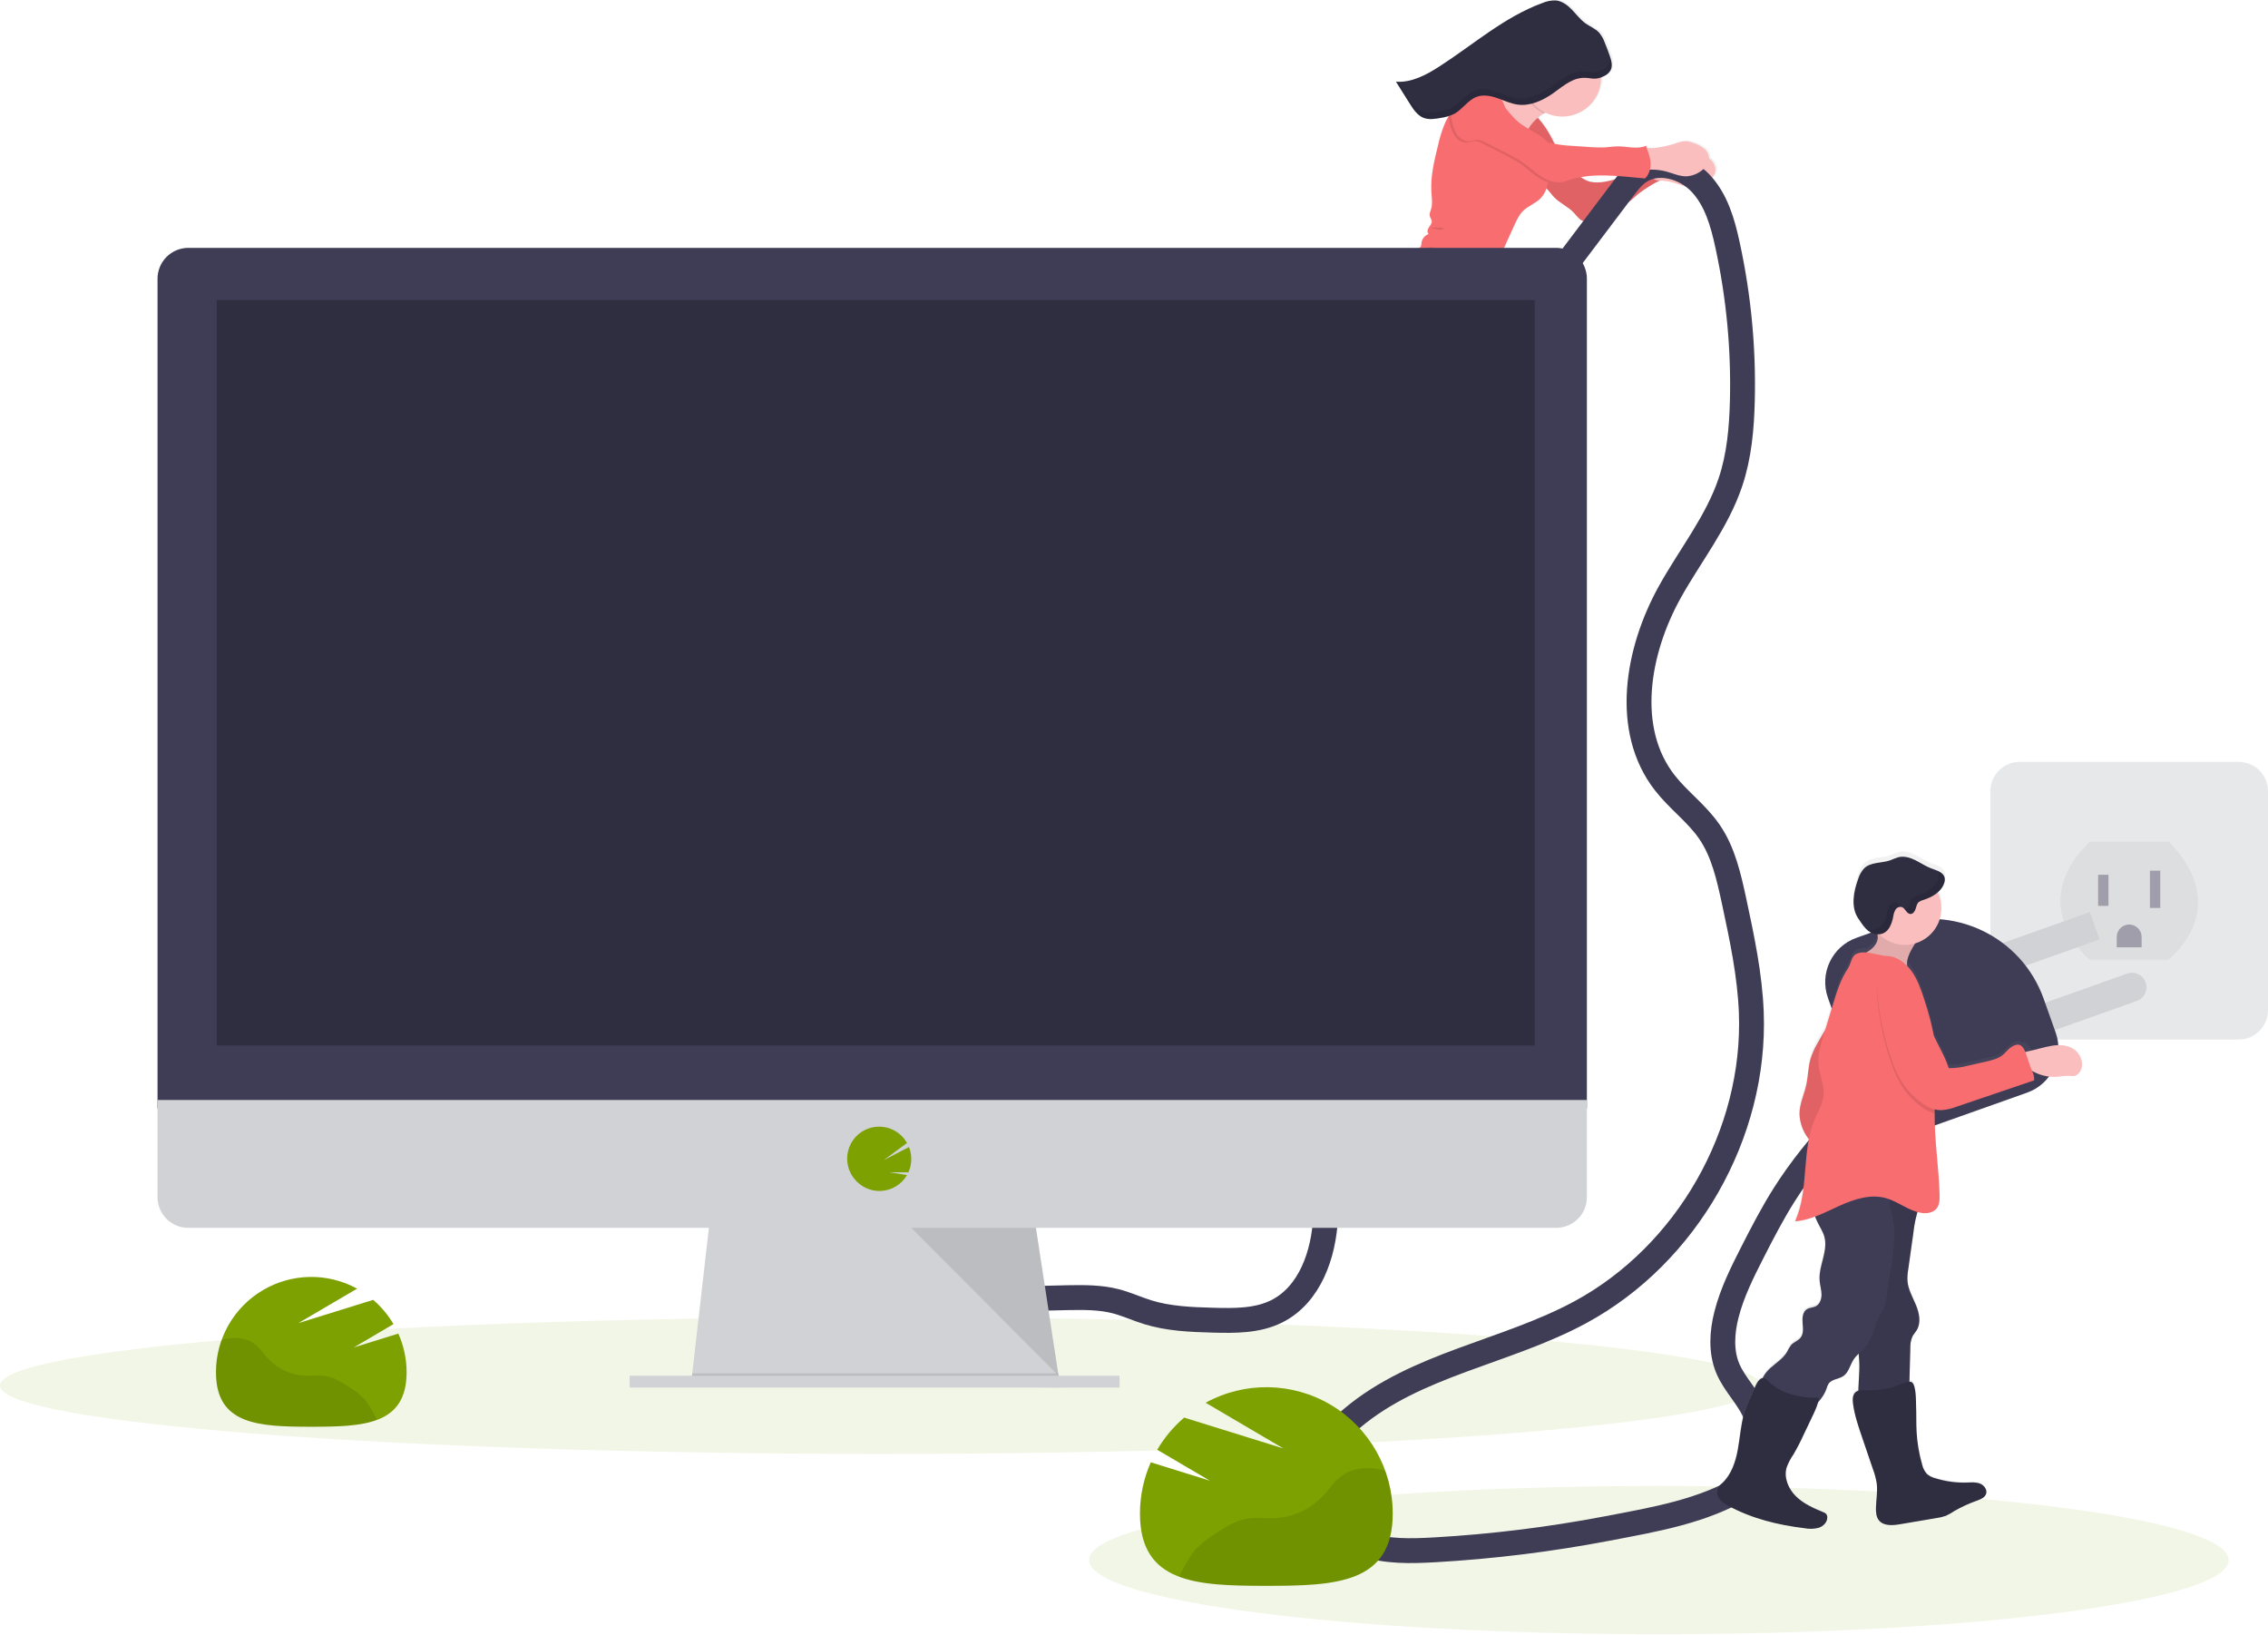
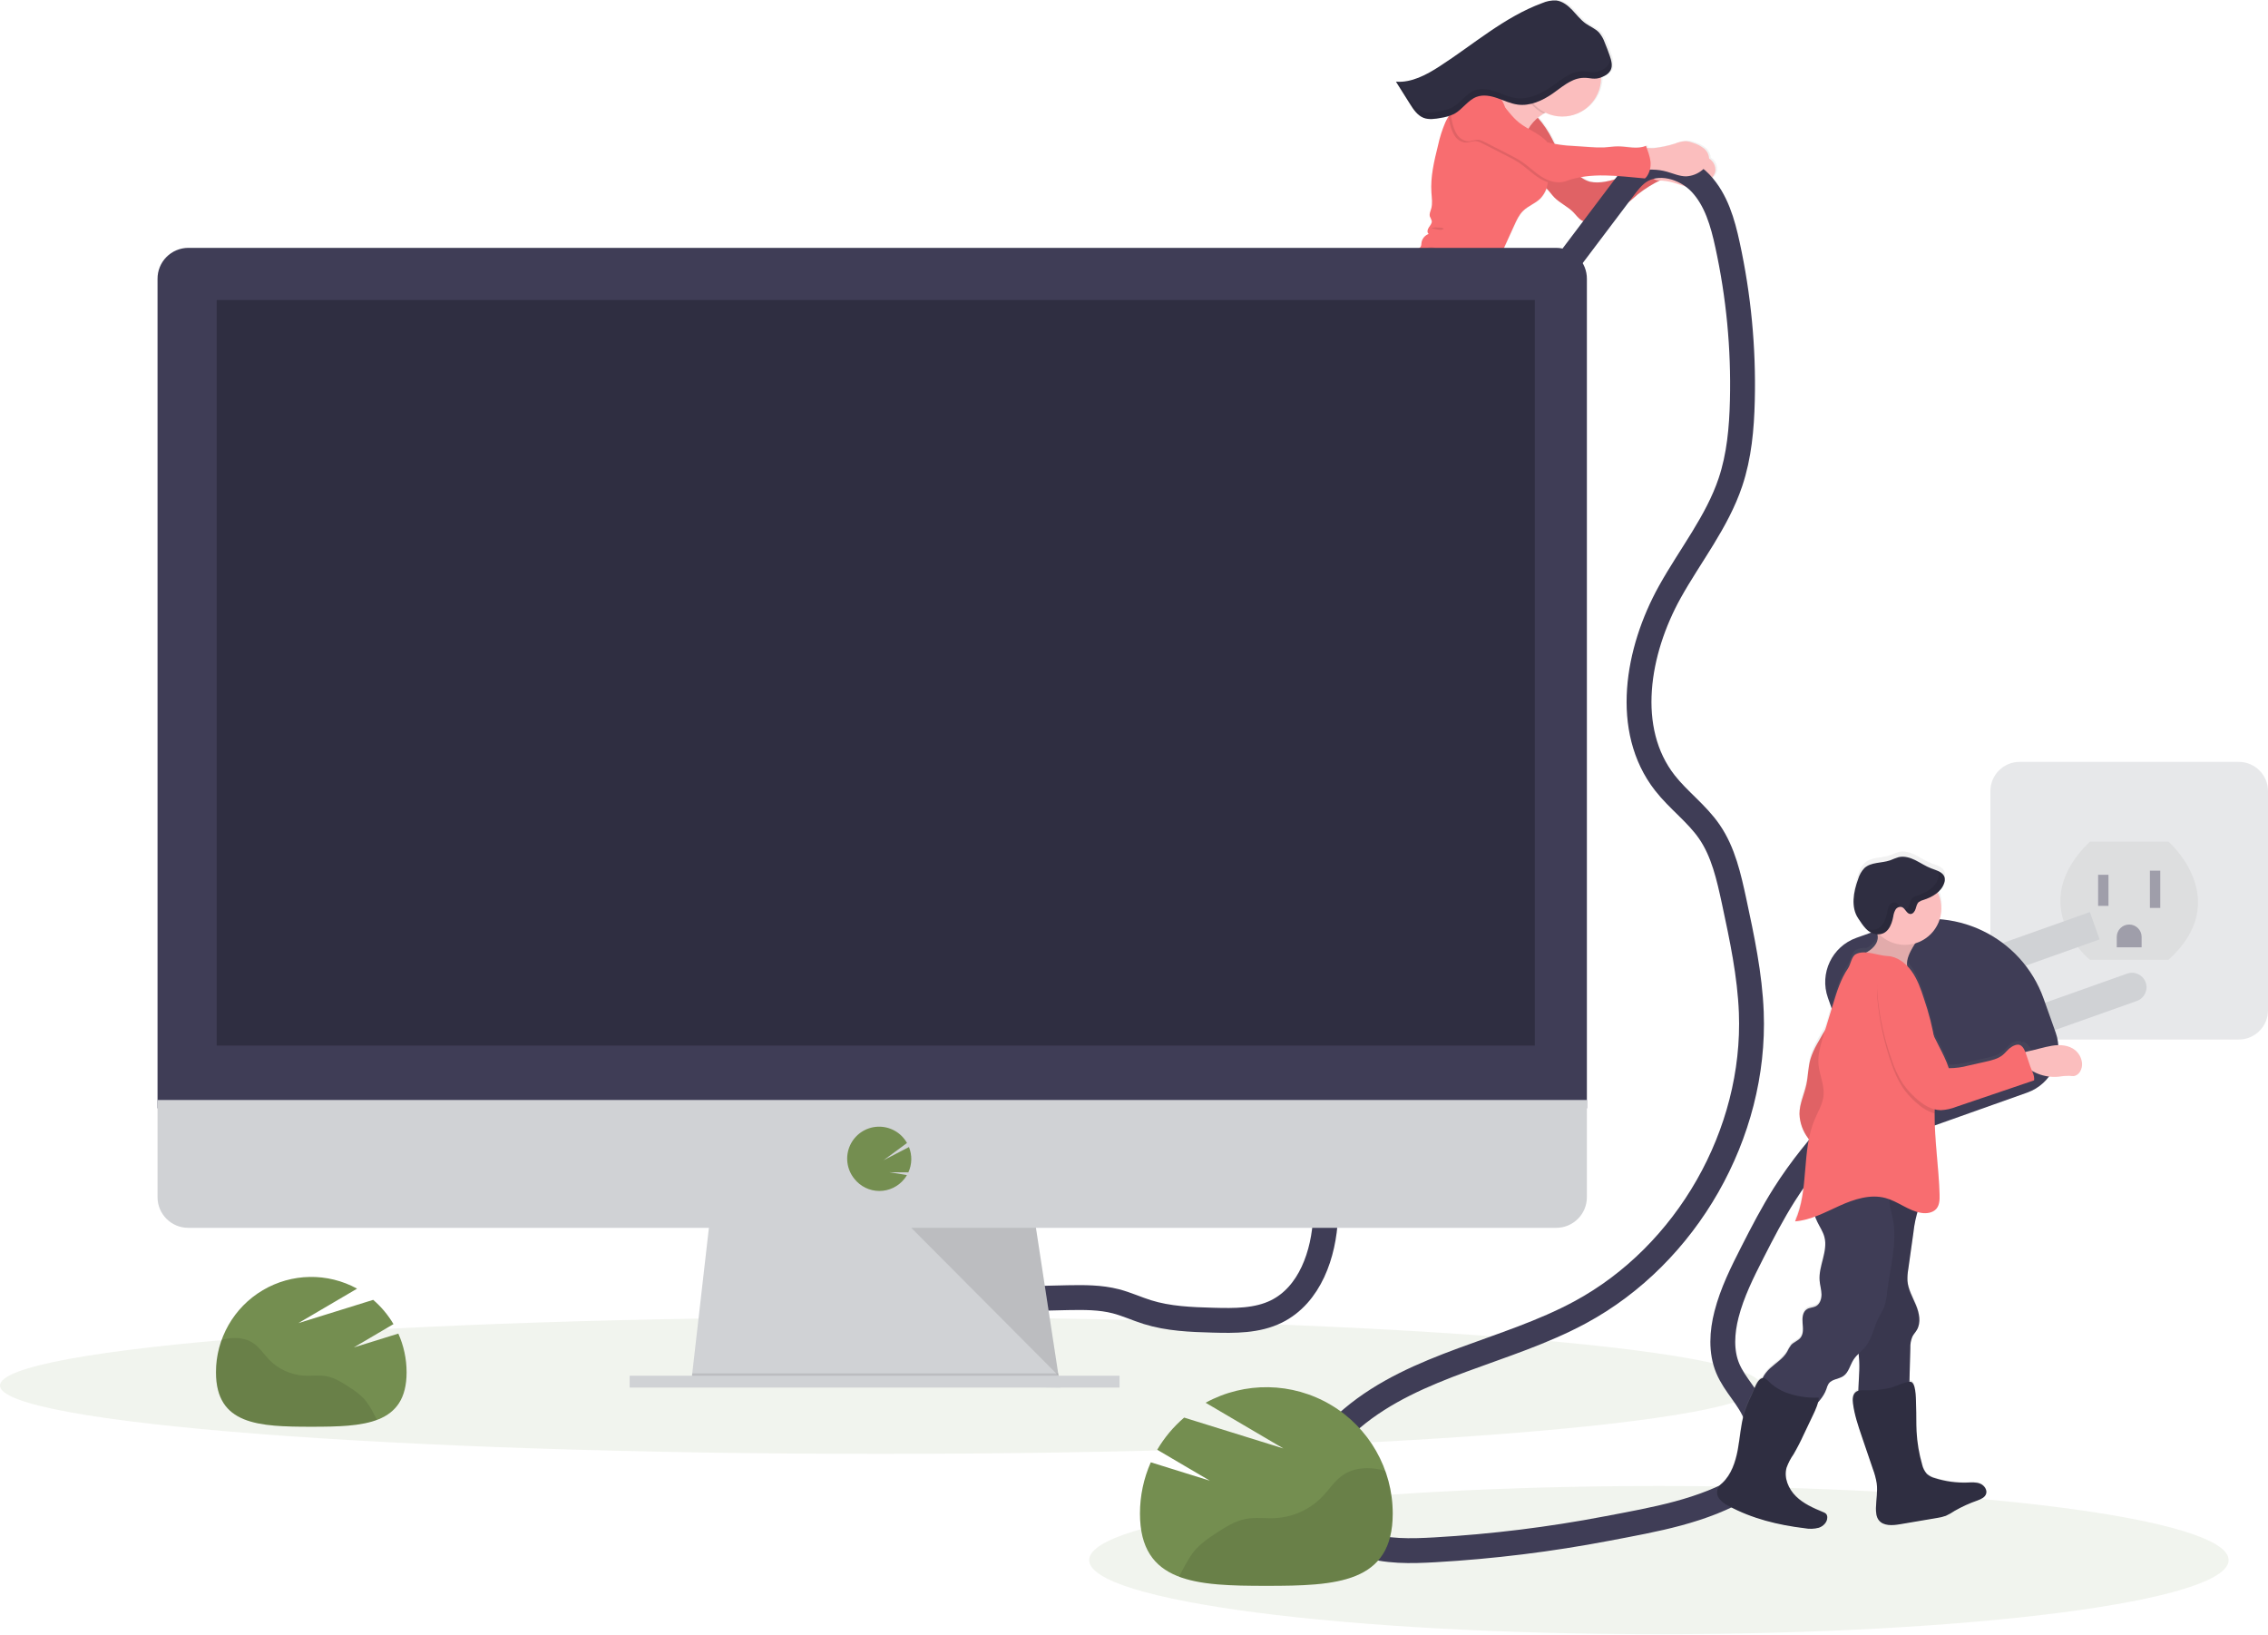
<svg xmlns="http://www.w3.org/2000/svg" xmlns:xlink="http://www.w3.org/1999/xlink" data-name="Layer 1" width="1094.72" height="788.69" viewBox="0 0 1094.72 788.69">
  <defs>
    <linearGradient id="a" x1="2938.83" y1="215.4" x2="2938.83" y2="-91.93" gradientTransform="rotate(59.3 1726.545 -1812.88)" gradientUnits="userSpaceOnUse">
      <stop offset="0" stop-color="gray" stop-opacity=".25" />
      <stop offset=".54" stop-color="gray" stop-opacity=".12" />
      <stop offset="1" stop-color="gray" stop-opacity=".1" />
    </linearGradient>
    <linearGradient id="b" x1="1364.21" y1="820.42" x2="1364.21" y2="492.03" gradientTransform="matrix(-1 -.04 -.04 1 2349.24 29.65)" xlink:href="#a" />
  </defs>
  <g opacity=".5">
    <rect x="960.72" y="367.69" width="134" height="134" rx="14.12" fill="#d0d2d5" />
    <path d="M1008.72 406.2h38s32 28 0 57h-38s-32-26 0-57z" opacity=".1" />
    <path fill="#3f3d56" d="M1012.72 422.19h5v15h-5zm25-2h5v18h-5zm-10 26a6 6 0 016 6v5h-12v-5a6 6 0 016-6z" />
  </g>
  <path d="M674.41 294.11c3.17-.07 6.33.17 9.49 0 2.89-.14 5.76-.61 8.65-.9 4.94-.49 9.92-.45 14.88-.66 3.26-.14 6.7-.46 9.34-2.38 2.48-1.79 3.86-4.71 6.07-6.83 9-8.65 15.17-20.22 23.17-29.82 2-2.44 4.09-4.87 5.9-7.48 3.47-5 5.92-10.67 8.36-16.27a45.11 45.11 0 002.4-6.42c.45-1.76.68-3.58 1.28-5.3 1.24-3.52 4.22-6.6 4.58-10.31l-.42.06c3.64-4.63 3.08-12.7 4.88-18.63a80.28 80.28 0 014.17-10.29l6.69-14.57c1.15-2.5 2.35-5.08 4.34-7 2.41-2.33 5.77-3.49 8.19-5.81a12.71 12.71 0 003.14-5.11l.21.2c1.28 1.25 2.28 2.78 3.53 4.07 2.69 2.78 6.42 4.37 9.16 7.1 1.4 1.39 2.55 3.08 4.24 4.09a4.7 4.7 0 005.44-.67c4.91-4.32 12.23-4.72 17.54-8.53 1.47-1.06 2.75-2.35 4.13-3.51a56.32 56.32 0 0110.67-6.7 26.61 26.61 0 016.59.94c3.08.85 6.09 2.26 9.29 2.2a13.4 13.4 0 007.81-3c1.63-1.26 3.12-3 3.36-5a6.42 6.42 0 00-2.4-5.4c-.22-.19-.45-.36-.68-.53A6.68 6.68 0 00876 127a16 16 0 00-5.45-2.78 11.69 11.69 0 00-3.44-.78 15.7 15.7 0 00-5.34 1.25 51.34 51.34 0 01-10.47 2.2c-.63.06-1.91-.07-3-.08l-.37-1.06c-4.16 1.92-9 .34-13.56.35-2.22 0-4.43.39-6.64.53a59.92 59.92 0 01-7.34-.16L813 126a87.11 87.11 0 01-9.42-1c-.83-1.69-1.66-3.38-2.59-5a46.27 46.27 0 00-5.49-7.63 26.52 26.52 0 012.64-2l.18-.11c.23-.13.51-.27.82-.41a18.93 18.93 0 0027.06-17.08 14.5 14.5 0 001.6-.73c.3-.16.6-.33.89-.52l.43-.29a8.34 8.34 0 00.78-.67c.12-.12.24-.24.35-.37a4.78 4.78 0 00.57-.84c.06-.12.12-.23.17-.35s0-.09.05-.14.07-.18.1-.26 0-.12.05-.18l.06-.24a1.29 1.29 0 000-.19v-.44a1.64 1.64 0 010-.22 1.7 1.7 0 000-.22v-.22a1.62 1.62 0 000-.22v-.27a1.79 1.79 0 000-.23v-.91a1.16 1.16 0 000-.18 2.33 2.33 0 000-.28v-.16c0-.05 0-.2-.07-.3v-.14l-.09-.32v-.12c0-.11-.07-.22-.1-.33v-.1l-.12-.36v-.06c0-.17-.11-.35-.17-.52-.75-2.16-1.56-4.31-2.42-6.43a15.64 15.64 0 00-2.78-4.86c-1.77-1.88-4.31-2.82-6.43-4.32-2.5-1.76-4.37-4.25-6.49-6.47s-4.69-4.23-7.74-4.6a15.16 15.16 0 00-7.06 1.29c-18.37 6.78-33.41 20.14-49.88 30.74-6.41 4.13-13.59 8-21.18 7.47l6.7 10.64c.32.52.65 1 1 1.54s.7 1 1.07 1.5a12.07 12.07 0 003.51 3.22 7.69 7.69 0 001.08.52 8.88 8.88 0 001 .31c2.39.57 5 .09 7.42-.39.83-.16 1.66-.33 2.48-.52l1-.28h.16v.16c-.56 1-1.09 1.91-1.56 2.9a60.81 60.81 0 00-3.57 11.12c-1.89 7.5-3.79 15.16-3.29 22.86.17 2.6.61 5.26-.14 7.76-.36 1.23-1 2.49-.66 3.71a17.12 17.12 0 01.92 2.18c.16 1.16-.76 2.16-1.42 3.12s-1 2.49-.06 3.16a5.39 5.39 0 00-3.57 4.45 3.79 3.79 0 01-.34 1.71 4.23 4.23 0 01-1 .93 5.39 5.39 0 00-1.87 3.36c-1.93 0-3.56 1.88-5.32 3a21.45 21.45 0 01-4.85 1.76c-4.83 1.54-9 4.71-12.77 8.05-2.1 1.83-4.22 3.85-5.14 6.47-.3.86-.46 1.76-.72 2.63a18.14 18.14 0 01-2.32 4.74 34.23 34.23 0 01-7 7.82 18.59 18.59 0 00-3.6 3.86c-1.53 2.21-4.64 2.87-6.28 5a23.75 23.75 0 01-2 3c-1.27 1.2-3.19 1.3-4.81 2-3.79 1.57-5.54 6-8.92 8.34a.94.94 0 01-.67.22c-.29 0-.46-.35-.71-.52-.49-.33-1.14-.08-1.72.07s-1.36.09-1.51-.49c-8.15-4.94-16.16-10.3-24.32-15.24l-3.72-2.25-19.9-12.06a1.48 1.48 0 00-1.57 0l-.62.43c-1-1.06-2.11-2-2.77-2.78-.27-.31-.54-.62-.82-.92a1.22 1.22 0 00.53-.1 1 1 0 00.43-1.3 3.26 3.26 0 00-.92-1.17 22.15 22.15 0 01-2.39-2.73 25.24 25.24 0 00-2.63-3.44 4.83 4.83 0 00-3.9-1.55 6.33 6.33 0 00-2.26.91 37.09 37.09 0 00-7.5 5.75.79.79 0 00-.33.62c0 .2.2.35.22.54a.7.7 0 01-.19.5 20.93 20.93 0 01-4.73 4.31q-3.81 2.85-7.45 5.92a10.42 10.42 0 00-3.48 4.25 8.31 8.31 0 00.61 5.9c1.66 3.91 4.57 7.15 7.45 10.28a3.64 3.64 0 001.91 1.34 2.43 2.43 0 001.73-.42c1.77-1.16 2.06-3.56 2.19-5.66.05-1 .11-1.92.17-2.88a1.33 1.33 0 01.11-.56 1.4 1.4 0 01.61-.49l2.75-1.45c-.08-.13-.17-.26-.26-.39a11.21 11.21 0 016.49-.42c1.46.43 2.8 1.3 4.2 1.84a9.29 9.29 0 001 5.42c5.13.53 9.75 2.81 14.34 5.11a114.33 114.33 0 0110.78 6.09q4.24 2.76 8.3 5.77c3.84 2.84 7.55 5.85 11.22 8.89a54.11 54.11 0 007.67 5.65c7.22 4.05 16.9 4.19 23.53-.86 8.36-6.37 19-9.68 28-15.19a31.6 31.6 0 007.25-5.57 4.94 4.94 0 01-.12.77c-.54 2.49-2.69 4.29-3.5 6.81-.63 2-.4 4.31-1.62 6-.93 1.29-2.67 2.21-2.72 3.8 0 .44.13.88.13 1.32a4.13 4.13 0 01-.48 1.59c-1 2.25-2.12 4.61-4.17 6-.8.55-1.82 1.05-2 2a1.89 1.89 0 01-.21.79c-.34.47-1.09.22-1.63.42-.75.28-.87 1.25-1.17 2a3.24 3.24 0 01-3.27 1.92c-6.83-.83-13.54 2.26-20.42 2.08-2.37-.07-4.73-.31-7.11-.33-7.3-.06-14.45 2-21.48 4a11.34 11.34 0 00-1.42 4.5 17.37 17.37 0 01-7.35.28 15.67 15.67 0 00-1.84-.25 2.77 2.77 0 00.16-1.42 40.15 40.15 0 00-8.23 3.67c-1.71 1-3.52 2.4-3.68 4.37a6.57 6.57 0 00.32 2.24l.93 3.53a3.72 3.72 0 00.83 1.77c.31.3.72.48 1 .8a3.14 3.14 0 01.54 1.27l.78 3.06a19.46 19.46 0 01.62 3.11c.09 1 0 1.92.07 2.88a29.93 29.93 0 00.69 4.7l1.11 5.54a18.91 18.91 0 001.31 4.5c.47 1 1.1 1.86 1.48 2.86.3.77.44 1.59.8 2.32a6.19 6.19 0 002.9 2.68 3.23 3.23 0 001.41.44c1.42 0 2.44-1.32 3.1-2.58a15.6 15.6 0 002.07-7.52c0-1.06-.21-2.11-.3-3.17-.24-3 .62-5.92.62-8.91a1.75 1.75 0 00-1.25-1.82c.09-2.54.08-5.23 1.42-7.4a11.15 11.15 0 012.44-2.65c.37 1.18.78 2.35 1.24 3.49 7.61-2.22 15.47-4.36 23.44-4.56zM837 140.54c-.54.2-1.09.4-1.65.58-4.66 1.55-10 3.06-14.82 2a12.87 12.87 0 01-4.06-2l-.35-.22c6.79-1.19 13.88-.9 20.88-.36z" transform="translate(-52.64 -55.65)" fill="url(#a)" />
  <path d="M811.42 74.6a15.45 15.45 0 015.31-1.23 11.65 11.65 0 013.42.79 16.08 16.08 0 015.44 2.8 6.51 6.51 0 012.41 5.4c-.23 2-1.71 3.73-3.33 5a13.27 13.27 0 01-7.76 3c-3.18.05-6.18-1.38-9.25-2.23a26.56 26.56 0 00-6.86-1 15 15 0 01-3.49-.22 3.74 3.74 0 01-2.68-2.06 5.28 5.28 0 010-3c.23-1.24.19-4.18 1.29-4.92.88-.6 4-.12 5.08-.21a50.14 50.14 0 0010.42-2.12z" fill="#fbbebe" />
  <path d="M740.03 54.47a46.24 46.24 0 017.75 10c3.52 6.14 5.76 13.28 11.06 18a37.32 37.32 0 004.47 3.23 12.9 12.9 0 004.06 2c4.76 1.07 10.1-.42 14.74-2a93.35 93.35 0 0013.33-6 11 11 0 001.56 5.48c1.11 1.57 3.38 2.49 5 1.5a59.3 59.3 0 00-11.53 7.13c-1.37 1.16-2.64 2.44-4.1 3.49-5.27 3.79-12.56 4.17-17.43 8.47a4.69 4.69 0 01-5.41.65c-1.69-1-2.84-2.72-4.23-4.11-2.74-2.74-6.46-4.34-9.15-7.13-1.25-1.29-2.25-2.82-3.53-4.08-1.83-1.8-4.21-3-5.89-5-1.25-1.47-2-3.26-3.17-4.83-1-1.36-2.18-2.55-3.07-4-2.18-3.47-2.16-8-.91-11.89s4.12-7.52 6.45-10.91z" fill="#f86d70" />
  <path d="M740.03 54.47a46.24 46.24 0 017.75 10c3.52 6.14 5.76 13.28 11.06 18a37.32 37.32 0 004.47 3.23 12.9 12.9 0 004.06 2c4.76 1.07 10.1-.42 14.74-2a93.35 93.35 0 0013.33-6 11 11 0 001.56 5.48c1.11 1.57 3.38 2.49 5 1.5a59.3 59.3 0 00-11.53 7.13c-1.37 1.16-2.64 2.44-4.1 3.49-5.27 3.79-12.56 4.17-17.43 8.47a4.69 4.69 0 01-5.41.65c-1.69-1-2.84-2.72-4.23-4.11-2.74-2.74-6.46-4.34-9.15-7.13-1.25-1.29-2.25-2.82-3.53-4.08-1.83-1.8-4.21-3-5.89-5-1.25-1.47-2-3.26-3.17-4.83-1-1.36-2.18-2.55-3.07-4-2.18-3.47-2.16-8-.91-11.89s4.12-7.52 6.45-10.91z" opacity=".1" />
  <path d="M562.3 146.82a10.36 10.36 0 00-2.82-2.55 8.54 8.54 0 00-5.27-.54c-4.46.68-8.6 2.72-12.52 5-3.16 1.81-6.3 3.82-8.56 6.67a6.85 6.85 0 00-1.51 3 6.18 6.18 0 00.23 2.73 6.6 6.6 0 003.57 4.62c2.09.82 4.42-.05 6.52-.85 2.82-1.09 5.92-2.1 8.82-1.24 2.15.64 4 2.27 6.27 2.33 2.67.08 4.83-2.08 6.53-4.14 1.47-1.8 4.69-5.05 4.48-7.58s-4.16-5.64-5.74-7.45zm33.7 77.83a17.27 17.27 0 01-7.5.31c-1.52-.28-3.38-.64-4.35.55a3.58 3.58 0 00-.61 1.48c-2.49 10.19-.21 21 4 30.65a.94.94 0 00.28.42c.27.2.64.06.95-.07a11.28 11.28 0 002.83-1.65c1.92-1.74 2.33-4.57 2.42-7.16s.05-5.33 1.39-7.55c1.68-2.75 5.19-4.09 6.57-7 1.11-2.37.53-5.18-.45-7.6-.33-.84-.46-3-1.24-3.41s-3.4.79-4.29 1.03z" fill="#fbbebe" />
  <path d="M562.01 145.8a1 1 0 00.42-1.3 3.38 3.38 0 00-.92-1.18 20.69 20.69 0 01-2.38-2.74 27.68 27.68 0 00-2.63-3.44 4.85 4.85 0 00-3.89-1.56 6 6 0 00-2.25.9 36.36 36.36 0 00-7.45 5.72c-.17.17-.36.38-.32.62s.2.34.22.54a.69.69 0 01-.18.49 20.68 20.68 0 01-4.7 4.29q-3.78 2.84-7.4 5.9a10.3 10.3 0 00-3.45 4.23 8.41 8.41 0 00.63 5.89c1.67 3.92 4.58 7.16 7.45 10.31a3.78 3.78 0 001.92 1.35 2.42 2.42 0 001.72-.42c1.75-1.15 2-3.55 2.15-5.64l.16-2.89a1.29 1.29 0 01.11-.55 1.35 1.35 0 01.61-.49l2.72-1.44a8.77 8.77 0 00-8-4.16 3 3 0 01-2.14-.29 1.76 1.76 0 010-2.44 5.38 5.38 0 012.36-1.31c7.17-2.63 13.65-6.85 20.61-10a5.29 5.29 0 012.46-.57c.7.05 1.52.46 2.17.18zm28.25 104.72c-.32.6-.43 1.3-.78 1.89s-1.11 1-1.7.7a1.75 1.75 0 01-.66-.89 37.36 37.36 0 01-2.45-22.06 13.91 13.91 0 011.07-3.52c.53-1.08 1.3-2.18 1.08-3.36a39.64 39.64 0 00-8.18 3.64c-1.7 1-3.49 2.39-3.65 4.35a6.84 6.84 0 00.33 2.24l.94 3.53a3.65 3.65 0 00.84 1.77c.3.3.71.49 1 .81a3 3 0 01.54 1.26l.79 3.06a19.6 19.6 0 01.63 3.12c.09 1 0 1.92.08 2.88a31 31 0 00.7 4.69l1.13 5.54a19.26 19.26 0 001.32 4.5c.47 1 1.1 1.86 1.49 2.87.29.77.44 1.59.8 2.32a6.29 6.29 0 002.89 2.69 3.39 3.39 0 001.41.45c1.41.05 2.42-1.32 3.08-2.58a15.56 15.56 0 002-7.5c0-1.06-.22-2.11-.31-3.17-.25-3 .59-5.91.58-8.9.02-2.8-3.94-2.27-4.97-.33z" fill="#f86d70" />
  <path d="M736.98 76.29a22.08 22.08 0 01-8-6.25 38.19 38.19 0 01-3-4.45 135.15 135.15 0 01-9.75-20.07c4.26.87 8.73 1.66 12.92.46a17.84 17.84 0 006-3.18 51.87 51.87 0 006.32-6.17 60.76 60.76 0 005 8c1.07 1.44 4.69 4.37 4.42 6.33s-4.27 2.94-5.89 3.87l-.17.11a22.68 22.68 0 00-6.15 5.73c-3.14 4.46-4.23 10.68-1.7 15.62z" fill="#fbbebe" />
  <path d="M745.08 54.79a18.74 18.74 0 01-9.85-12 51.87 51.87 0 006.32-6.17 60.76 60.76 0 005 8c1.07 1.44 4.69 4.37 4.42 6.33s-4.27 2.91-5.89 3.84z" opacity=".1" />
  <circle cx="754.08" cy="37.53" r="18.73" fill="#fbbebe" />
  <path d="M713.11 154.2a8.74 8.74 0 01-8.62.21 16.59 16.59 0 01-3.72-3.13c-6.15-6.31-12-13-16.11-20.83a14.44 14.44 0 01-1.82-5.37 5.9 5.9 0 011.93-5.12 4.16 4.16 0 001-.93 3.75 3.75 0 00.33-1.7 5.31 5.31 0 013.54-4.43c-1-.68-.6-2.19.05-3.16s1.56-2 1.4-3.12a17.12 17.12 0 00-.92-2.18c-.36-1.22.29-2.48.64-3.7.73-2.5.29-5.16.11-7.76-.53-7.7 1.34-15.34 3.19-22.83a61.24 61.24 0 013.52-11.1c.47-1 1-2 1.54-2.89a76.83 76.83 0 016.29-8.75 11.36 11.36 0 014.29-3.84 4.24 4.24 0 01.5-.18 10.88 10.88 0 013.82-.29c3.38.21 6.93 1 9.34 3.38s3.19 5.72 4.28 8.94a24.63 24.63 0 001.26 3.15c1.59 3.16 4.18 5.68 6.73 8.13l2.77 2.67c1.39 1.34 3.8 1 5.11 2.41a6.48 6.48 0 011.17 2.24 34.75 34.75 0 012.55 11.33 18.75 18.75 0 01-.15 2.59 13.64 13.64 0 01-3.79 8c-2.4 2.31-5.74 3.45-8.13 5.77-2 1.92-3.16 4.49-4.3 7l-6.61 14.54a82.39 82.39 0 00-4.11 10.25c-2.08 6.99-.9 16.85-7.08 20.7z" fill="#f86d70" />
  <path d="M655.36 236.6c-4.94.2-9.89.14-14.81.61-2.87.28-5.73.75-8.61.87-3.14.14-6.29-.11-9.44-.05-7.93.17-15.75 2.28-23.38 4.46a44.4 44.4 0 01-3.31-16.57 10.57 10.57 0 010-1.13 11.37 11.37 0 011.41-4.58c7-2 14.1-4 21.37-3.9 2.37 0 4.72.28 7.08.35 6.85.21 13.51-2.86 20.31-2a3.2 3.2 0 003.25-1.91c.29-.74.41-1.71 1.16-2 .54-.2 1.28.05 1.62-.41a2.1 2.1 0 00.21-.79c.2-1 1.21-1.45 2-2 2-1.38 3.13-3.74 4.13-6a4.07 4.07 0 00.47-1.58c0-.44-.14-.88-.13-1.33 0-1.58 1.77-2.49 2.69-3.78 1.21-1.7 1-4 1.59-6 .8-2.52 2.93-4.31 3.46-6.79a4.94 4.94 0 00.12-.77 31.32 31.32 0 01-7.21 5.54c-8.88 5.47-19.5 8.74-27.79 15.07-6.58 5-16.22 4.85-23.42.78a54.16 54.16 0 01-7.66-5.67c-3.66-3-7.36-6.07-11.19-8.93q-4-3-8.29-5.79a114.13 114.13 0 00-10.74-6.29c-4.58-2.32-9.19-4.62-14.29-5.17a10.53 10.53 0 01-.28-8.64 29.14 29.14 0 014.68-7.55 21.78 21.78 0 015.36-5.47 1.46 1.46 0 011.56 0l19.82 12.17 3.71 2.27c8.13 5 16.13 10.35 24.26 15.32.15.57.94.64 1.51.49s1.22-.39 1.71-.06c.24.16.41.46.71.52a1 1 0 00.66-.22c3.36-2.31 5.08-6.75 8.85-8.3 1.61-.66 3.52-.76 4.78-2a22.71 22.71 0 002-3c1.63-2.13 4.72-2.77 6.23-5a18.35 18.35 0 013.57-3.84 33.83 33.83 0 007-7.79 18.08 18.08 0 002.29-4.72c.26-.87.42-1.77.71-2.63.91-2.62 3-4.63 5.09-6.45 3.79-3.32 7.88-6.47 12.68-8a21.44 21.44 0 004.83-1.75c1.93-1.18 3.7-3.37 5.91-2.86a5 5 0 012.19 1.38 69.61 69.61 0 017.45 8.53q5.35 6.81 10.69 13.63a15.75 15.75 0 004.19 4.15 11.49 11.49 0 007.75 1c-.35 3.71-3.3 6.77-4.52 10.29-.59 1.71-.82 3.53-1.26 5.28a43.25 43.25 0 01-2.37 6.41c-2.4 5.59-4.82 11.21-8.26 16.23-1.78 2.61-3.83 5-5.84 7.45-7.93 9.57-14 21.11-23 29.72-2.18 2.11-3.56 5-6 6.81-2.65 1.96-6.07 2.26-9.26 2.39z" fill="#434175" />
  <path d="M693.04 109.72a5.43 5.43 0 00-2.5.75c1.83-.64 4.06 1.07 5.75.26.79-.38.67-.49 0-.72-1.01-.34-2.23-.03-3.25-.29z" opacity=".1" />
  <path fill="#d0d2d5" d="M935.241 466.28l73.503-26.101 4.685 13.192-73.503 26.102zm24.589 27.357l66.906-23.759a7 7 0 018.94 4.254 7 7 0 01-4.255 8.94l-66.907 23.758-4.684-13.193z" />
  <path d="M896.087 452.598l16.303-5.789a58 58 0 0174.065 35.248l5.789 16.303a22.68 22.68 0 01-13.783 28.962l-49.587 17.608a22.68 22.68 0 01-28.962-13.783l-17.608-49.587a22.68 22.68 0 0113.783-28.962z" fill="#3f3d56" />
  <path d="M692.14 119.48a3.88 3.88 0 00-2.11-.13 4.46 4.46 0 00-2.75 1.35 1.5 1.5 0 001.23 0 7.27 7.27 0 012-.22c.58 0 2.31.64 2.76.36.66-.43-.68-1.19-1.13-1.36zm54.99-31.54a19.42 19.42 0 01-4.28-2.06c-3.51-2.23-6.46-5.26-9.93-7.54a55.25 55.25 0 00-5.43-3l-11.71-6a11.87 11.87 0 00-2.84-1.16c-1.91-.42-4.06.86-6 .59a7.23 7.23 0 01-4.88-3.37 17.57 17.57 0 01-2.2-5.67 29.09 29.09 0 01-.67-3.59 16 16 0 01-.07-3.79 9.48 9.48 0 013.3-6.46 12.09 12.09 0 014.64-2 19.37 19.37 0 013.21-.53 11.43 11.43 0 011.85 0c4.42.35 8.16 3.35 11.11 6.65 1.55 1.74 3 3.61 4.48 5.38a24.63 24.63 0 001.26 3.15c1.59 3.16 4.18 5.68 6.73 8.13l2.77 2.67c1.39 1.34 3.8 1 5.11 2.41a6.48 6.48 0 011.17 2.24 34.75 34.75 0 012.53 11.36 18.75 18.75 0 01-.15 2.59zm-91.07 127.98l-60.26 8.87a11.37 11.37 0 011.41-4.58c7-2 14.1-4 21.37-3.9 2.37 0 4.72.28 7.08.35 6.85.21 13.51-2.86 20.31-2a3.2 3.2 0 003.25-1.91c.29-.74.41-1.71 1.16-2 .54-.2 1.28.05 1.62-.41a2.1 2.1 0 00.21-.79c.2-1 1.21-1.45 2-2 2-1.38 3.13-3.74 4.13-6a4.07 4.07 0 00.47-1.58c0-.44-.14-.88-.13-1.33 0-1.58 1.77-2.49 2.69-3.78 1.21-1.7 1-4 1.59-6 .8-2.52 2.93-4.31 3.46-6.79l.26-.34 10.26-4z" opacity=".1" />
-   <ellipse cx="425" cy="668.67" rx="425" ry="33" fill="#7ca100" opacity=".1" />
-   <ellipse cx="800.72" cy="752.92" rx="275" ry="35.77" fill="#7ca100" opacity=".1" />
+   <ellipse cx="425" cy="668.67" rx="425" ry="33" fill="#748e50" opacity=".1" />
+   <ellipse cx="800.72" cy="752.92" rx="275" ry="35.77" fill="#748e50" opacity=".1" />
  <path d="M475.25 641.95l.28-14.16q20-1.14 40-1.52c7.74-.14 15.58-.19 23.07 1.75 5.19 1.35 10.1 3.63 15.22 5.23 10.2 3.18 21 3.6 31.71 3.89 10.39.29 21.24.39 30.57-4.2 16.15-8 22.94-27.65 23.73-45.64s-2.79-36.12-.3-54" fill="none" stroke="#3f3d56" stroke-miterlimit="10" stroke-width="12" />
  <path fill="#d0d2d5" d="M511.81 669.66l-178.19-2.28.52-4.57 8.62-75.39h156.48l11.52 75.39.88 5.71.17 1.14z" />
  <path opacity=".1" d="M511.64 668.52h-88.93l-89.09-1.14.52-4.57h176.62l.88 5.71z" />
  <path fill="#d0d2d5" d="M303.92 663.95h236.45v5.71H303.92z" />
  <path d="M765.96 134.62a14.87 14.87 0 00-14.8-15H90.84a14.88 14.88 0 00-14.8 15v400.26h689.92z" fill="#3f3d56" />
  <path d="M76.04 530.88v46.89a14.8 14.8 0 0014.8 14.8h660.32a14.8 14.8 0 0014.8-14.8v-46.89z" fill="#d0d2d5" />
  <path fill="#2f2e41" d="M104.6 144.8h636.23v359.81H104.6z" />
-   <path d="M424.43 574.78a15.43 15.43 0 0012.13-5.89 15.28 15.28 0 001.2-1.77l-8.46-1.39 9.15.07a15.44 15.44 0 00.29-12.22l-12.27 6.37 11.32-8.32a15.42 15.42 0 10-25.43 17.25 15.4 15.4 0 0012.07 5.9z" fill="#7ca100" />
+   <path d="M424.43 574.78a15.43 15.43 0 0012.13-5.89 15.28 15.28 0 001.2-1.77l-8.46-1.39 9.15.07a15.44 15.44 0 00.29-12.22l-12.27 6.37 11.32-8.32a15.42 15.42 0 10-25.43 17.25 15.4 15.4 0 0012.07 5.9z" fill="#748e50" />
  <path opacity=".1" d="M439.85 592.56l71.09 71.39-10.91-71.39h-60.18z" />
  <path d="M745.18 141.87l38.18-50.59c2.28-3 4.63-6.13 7.76-8.29 9-6.22 22.19-2.54 29.72 5.43s10.69 19.06 13 29.78a316.11 316.11 0 017.16 75.15c-.32 13.29-1.51 26.72-5.74 39.33-6.42 19.18-19.43 35.33-29.26 53-15.83 28.47-22.46 66.44-2.42 92.13 6.53 8.37 15.42 14.77 21.45 23.51 6.81 9.87 9.46 21.94 12 33.66 3.79 17.7 7.59 35.51 8.29 53.6 2.26 58.49-31.09 116.93-82.59 144.75-35.75 19.32-79 24.92-110.09 51.12-11 9.23-20.48 22.8-17.78 36.86 2.2 11.41 12.22 20.08 23.22 23.85s22.93 3.46 34.53 2.8a636.33 636.33 0 0083-10.25c23.23-4.44 46.42-8.27 66.67-20.49a14 14 0 005.05-4.53c1.31-2.19 1.53-4.84 1.71-7.39.55-7.51 1.07-15.3-1.58-22.35-3.09-8.24-10.14-14.48-13.52-22.6s-2.77-17.47-.58-26c2.7-10.54 7.61-20.36 12.55-30.05 4.81-9.44 9.69-18.85 15.35-27.8 15.94-25.16 37.72-46 59.27-66.55" fill="none" stroke="#3f3d56" stroke-miterlimit="10" stroke-width="12" />
  <path d="M808.36 69.35a15 15 0 015.31-1.23 12 12 0 013.42.78 16.1 16.1 0 015.44 2.81 6.49 6.49 0 012.41 5.4c-.23 2-1.71 3.72-3.33 5a13.22 13.22 0 01-7.76 3c-3.18 0-6.18-1.38-9.25-2.24a26.55 26.55 0 00-6.86-1 15 15 0 01-3.49-.23 3.73 3.73 0 01-2.68-2.05 5.38 5.38 0 010-2.95c.24-1.24.2-4.19 1.3-4.93.88-.59 4-.11 5.08-.2a51.46 51.46 0 0010.41-2.16z" fill="#fbbebe" />
  <path d="M794.49 70.35c-4.14 1.9-9 .32-13.5.31-2.21 0-4.41.37-6.61.5a59.44 59.44 0 01-7.31-.19l-7.32-.5a62.44 62.44 0 01-12.79-1.76c-3.58-4.22-9.39-6.08-13.71-9.52-3.46-2.76-5.94-6.52-8.89-9.83s-6.69-6.3-11.1-6.65a16.41 16.41 0 00-5.07.54 11.82 11.82 0 00-4.63 2 9.44 9.44 0 00-3.3 6.46 21.68 21.68 0 00.73 7.38 17.62 17.62 0 002.2 5.68 7.34 7.34 0 004.89 3.37c1.93.26 4.07-1 6-.6a11.87 11.87 0 012.84 1.16l11.72 6a56.26 56.26 0 015.42 3c3.48 2.28 6.42 5.31 9.93 7.54s7.94 3.63 11.84 2.17c12-4.47 25.52-2.39 38.25-1.28-.08-.24.44-.46.59-.66a10.75 10.75 0 002-7.49c-.31-2.63-1.31-5.11-2.18-7.63z" fill="#f86d70" />
  <path d="M774.36 36.66a6.85 6.85 0 003-2.68c1.14-2.11.44-4.7-.34-7s-1.57-4.31-2.44-6.43a15.49 15.49 0 00-2.78-4.87c-1.77-1.89-4.3-2.84-6.41-4.33-2.5-1.77-4.37-4.28-6.48-6.49S754.22.6 751.18.23a14.94 14.94 0 00-6.82 1.27c-18.26 6.71-33.19 20-49.54 30.54-6.36 4.11-13.5 7.94-21 7.39l6.71 10.66c1.71 2.73 3.63 5.62 6.63 6.79 2.65 1 5.61.5 8.39 0a22.61 22.61 0 006.39-1.92c4-2.17 6.57-6.68 10.87-8.25 3.21-1.17 6.79-.45 10 .67s6.36 2.64 9.74 3.1c6 .81 12-1.9 17-5.4 3-2.08 5.73-4.47 9-6a13.56 13.56 0 018-1.41c3.03.42 4.81.56 7.81-1.01z" fill="#2f2e41" />
  <path d="M777.36 33.98c1.12-2.07.46-4.61-.3-6.84a6 6 0 01-.5 3.77 7 7 0 01-3 2.68c-3 1.58-4.82 1.44-7.9.93a13.66 13.66 0 00-8 1.41c-3.25 1.57-6 4-9 6-5 3.5-11 6.2-17 5.39-3.39-.45-6.52-2-9.74-3.1s-6.81-1.84-10-.67c-4.29 1.57-6.83 6.09-10.86 8.25a22.71 22.71 0 01-6.39 1.92c-2.79.54-5.75 1.07-8.39 0-3-1.16-4.92-4.06-6.64-6.79l-4.75-7.55h-1.15l6.71 10.66c1.71 2.73 3.63 5.62 6.63 6.79 2.65 1 5.61.5 8.39 0a22.61 22.61 0 006.39-1.92c4-2.17 6.57-6.68 10.87-8.25 3.21-1.17 6.79-.45 10 .67s6.36 2.64 9.74 3.1c6 .81 12-1.9 17-5.4 3-2.08 5.73-4.47 9-6a13.56 13.56 0 018-1.41c3.08.5 4.9.64 7.89-.93a6.85 6.85 0 003-2.71z" opacity=".1" />
  <path d="M881.7 773.66a10 10 0 012.18-2.42c4.37-4.12 6.4-10.18 7.48-16.12s1.39-12 3.12-17.81a57.24 57.24 0 013.52-8.67c1-2.14 2.25-6.34 4.09-7.83a2.66 2.66 0 011.26-.61 14.65 14.65 0 013.62-4.82c2.86-2.59 6.35-4.65 8.26-8a17.64 17.64 0 011.93-3.29c1.29-1.43 3.33-2 4.52-3.51 1.55-1.94 1.2-4.71 1-7.19s0-5.43 2.14-6.72c1.28-.79 2.93-.72 4.26-1.41 2-1 2.79-3.53 2.75-5.78s-.74-4.44-.92-6.68c-.56-7.16 4.16-14.28 2.33-21.22-.69-2.63-2.26-4.92-3.43-7.36a17.2 17.2 0 01-1-2.54 35.57 35.57 0 01-9.73 2.35c5.51-12.36 4.11-26.73 6.68-40l-.33-.46a20.71 20.71 0 01-4.22-11.85c0-5 2.31-9.57 3.35-14.4.88-4.12.85-8.41 2-12.45a38.32 38.32 0 013.17-7.22c1.25-2.32 2.56-4.59 3.93-6.83q1.92-6.36 3.85-12.72c1.8-6 3.65-12 7.15-17.14 1.28-1.89 1.67-5.7 3.64-6.84a8.73 8.73 0 015.2-.91c2.78-1.56 5.22-3.81 5.57-6.89a6.68 6.68 0 00-.2-2h-.34c-4.41-.41-6.63-4.29-8.92-7.68-3.71-5.51-2.29-12.95 0-19.2a13 13 0 013-5.29c3.21-3 8.29-2.34 12.43-3.79a42.64 42.64 0 014.11-1.55c2.75-.65 5.63.26 8.15 1.52s4.87 2.92 7.51 3.92 5.9 1.79 6.55 4.5a4.91 4.91 0 01-.23 2.73 10.18 10.18 0 01-3.08 4.45 17.82 17.82 0 01-10.87 24.83 49 49 0 00-2.12 3.73c-1.16 2.24-2.14 4.88-1.75 7.28a21.37 21.37 0 012 2.44c2.87 4 4.5 8.7 6 13.38a139.66 139.66 0 014.84 18.27c2.44 5.18 5.42 10.14 7.19 15.59a35.2 35.2 0 009.38-1.25l8.44-1.92c2.93-.66 6-1.38 8.3-3.32 1.22-1 2.17-2.33 3.41-3.33s3.73-2.15 5.09-1.33a4 4 0 01.69.53c1.23-2.5 9.1 7.73 3.72 8.74l.35 1c.71 2.07 2.22 4.59 1.84 6.75L997 588.21a23.19 23.19 0 01-7.56 1.67 12.21 12.21 0 01-3-.4v1.99c-.1 13.19 2 26.3 2.39 39.48.07 2.4 0 5-1.52 6.88-1.7 2.06-4.72 2.46-7.35 2a16.65 16.65 0 01-1.86-.41 69.45 69.45 0 00-1.92 10.1l-2.49 17.76a26.45 26.45 0 00-.39 5.54c.29 4.18 2.5 7.94 4.1 11.81s2.55 8.5.44 12.11c-.65 1.12-1.56 2.08-2.15 3.24a13.1 13.1 0 00-1 5.67q-.23 8.1-.44 16.18a1.89 1.89 0 011.26.26c2.08 1.61 1.85 9.33 2 11.72.16 4 0 8.08.22 12.12a71.1 71.1 0 002.68 16.13 10.29 10.29 0 002.29 4.61 9.82 9.82 0 004.06 2.11 46.58 46.58 0 0015.42 2.1c2.11-.07 4.31-.27 6.27.53s3.54 3 2.83 5c-.61 1.68-2.46 2.48-4.13 3.11a64.81 64.81 0 00-11 5.06 29.31 29.31 0 01-4.26 2.41 21.58 21.58 0 01-4.38 1.08l-17.72 3c-3.63.63-8 1-10.31-2-1.25-1.62-1.43-3.82-1.37-5.87.1-4 .9-8.07.37-12.07a36.46 36.46 0 00-1.85-6.94l-5.32-15.72c-1.78-5.27-3.58-10.58-4.27-16.1-.25-2-.23-4.27 1.3-5.52a3.54 3.54 0 011.32-.68c.06-4.82.69-9.65.42-14.47-.07-1.2-.19-2.41-.29-3.61a16.82 16.82 0 00-2.48 2.92c-1.7 2.67-2.33 6.21-4.94 8-2.22 1.52-5.51 1.44-7.07 3.64a10.26 10.26 0 00-1.12 2.71 19.6 19.6 0 01-4 6.35 32.91 32.91 0 01-2.47 6.34q-2.21 4.65-4.4 9.3c-1.57 3.32-3.15 6.64-5 9.78a27 27 0 00-3.35 6.46c-1.41 4.94.88 10.36 4.53 14s8.44 5.73 13.16 7.68a3.62 3.62 0 011.35.8 2.58 2.58 0 01.6 1.74c0 2.31-1.89 4.29-4.07 5a15.27 15.27 0 01-6.83.25c-12.78-1.55-25.52-4.67-36.82-10.88a13.22 13.22 0 01-4.4-3.39 5.18 5.18 0 01-.78-5.13z" transform="translate(-52.64 -55.65)" fill="url(#b)" />
  <path d="M883.08 493.76q-3.19 4.9-6 10.06a37.17 37.17 0 00-3.17 7.16c-1.17 4-1.13 8.28-2 12.36-1 4.8-3.34 9.38-3.34 14.29a20.5 20.5 0 004.22 11.77 56.63 56.63 0 008.82 9.1 187.62 187.62 0 0012.48-61.21c.1-2.9.11-5.9-.94-8.6-.66-1.7-3.77-6.36-5.78-4.53-.73.67-.92 3.69-1.37 4.69a36.23 36.23 0 01-2.92 4.91z" fill="#f86d70" />
  <path d="M883.08 493.76q-3.19 4.9-6 10.06a37.17 37.17 0 00-3.17 7.16c-1.17 4-1.13 8.28-2 12.36-1 4.8-3.34 9.38-3.34 14.29a20.5 20.5 0 004.22 11.77 56.63 56.63 0 008.82 9.1 187.62 187.62 0 0012.48-61.21c.1-2.9.11-5.9-.94-8.6-.66-1.7-3.77-6.36-5.78-4.53-.73.67-.92 3.69-1.37 4.69a36.23 36.23 0 01-2.92 4.91z" opacity=".1" />
  <path d="M990.43 504.69c3.91-.65 8.25-.33 11.29 2.2a9.32 9.32 0 013.24 6.16c.26 2.78-1.35 6.06-4.13 6.28a13.17 13.17 0 01-2-.13 29.88 29.88 0 00-5.24.43 21.42 21.42 0 01-18.24-7.36c-2.38-2.94.76-4.29 3.59-4.89 3.86-.82 7.63-2.03 11.49-2.69z" fill="#fbbebe" />
  <path d="M923.55 595.01l-2.48 17.62a26 26 0 00-.38 5.5c.29 4.15 2.49 7.88 4.09 11.72s2.56 8.43.45 12c-.65 1.12-1.57 2.06-2.15 3.21a13 13 0 00-1 5.64l-.68 25a158.71 158.71 0 01-23.18-.13 1.35 1.35 0 01-.86-.22 1.38 1.38 0 01-.29-.91c-.34-5.85.68-11.71.35-17.56-.12-2.14-.43-4.27-.46-6.42-.13-8.71 4.18-17.24 2.88-25.86a57.35 57.35 0 00-1.6-6.42c-4.11-15-3.24-30.77-2.34-46.25a1.18 1.18 0 01.2-.7 1.23 1.23 0 01.55-.3 28.48 28.48 0 0125.78 4.91c1.09.88 3.84 1.73 4.56 2.77 1 1.47-.32 2.92-.89 4.48a56.89 56.89 0 00-2.55 11.92z" fill="#3f3d56" />
  <path d="M923.55 595.01l-2.48 17.62a26 26 0 00-.38 5.5c.29 4.15 2.49 7.88 4.09 11.72s2.56 8.43.45 12c-.65 1.12-1.57 2.06-2.15 3.21a13 13 0 00-1 5.64l-.68 25a158.71 158.71 0 01-23.18-.13 1.35 1.35 0 01-.86-.22 1.38 1.38 0 01-.29-.91c-.34-5.85.68-11.71.35-17.56-.12-2.14-.43-4.27-.46-6.42-.13-8.71 4.18-17.24 2.88-25.86a57.35 57.35 0 00-1.6-6.42c-4.11-15-3.24-30.77-2.34-46.25a1.18 1.18 0 01.2-.7 1.23 1.23 0 01.55-.3 28.48 28.48 0 0125.78 4.91c1.09.88 3.84 1.73 4.56 2.77 1 1.47-.32 2.92-.89 4.48a56.89 56.89 0 00-2.55 11.92z" opacity=".1" />
  <path d="M877.18 589.69c1.17 2.43 2.74 4.7 3.43 7.31 1.83 6.89-2.88 14-2.32 21.06.18 2.23.87 4.4.92 6.63s-.77 4.71-2.75 5.73c-1.33.69-3 .62-4.25 1.4-2.11 1.28-2.35 4.22-2.14 6.67s.55 5.21-1 7.14c-1.19 1.49-3.23 2.06-4.51 3.47a17.3 17.3 0 00-1.94 3.27c-1.91 3.33-5.39 5.38-8.25 8s-5.28 6.46-4 10.08c.94 2.67 3.58 4.31 6.12 5.56a64.93 64.93 0 0014.57 5.15 3.51 3.51 0 001.67.08 3.64 3.64 0 001.46-1c2.95-2.89 6-5.92 7.36-9.81a10.27 10.27 0 011.12-2.69c1.56-2.18 4.84-2.11 7.07-3.61 2.6-1.77 3.23-5.29 4.93-7.94 1.61-2.5 4.19-4.22 6-6.56 3-3.88 3.81-9.05 6-13.48.93-1.89 2.12-3.64 2.86-5.61a30.4 30.4 0 001.37-7.23c1.41-11.68 5-23.44 2.74-35-.5-2.55-1.27-5-1.59-7.62-.56-4.54.32-9.17-.35-13.7a3.73 3.73 0 00-1.51-2.9 4.18 4.18 0 00-1.72-.36 118.6 118.6 0 00-17.78.41c-3 .29-6.37.9-8.16 3.35-1.53 2.09-1.45 4.91-2 7.46-.6 3.13-2.19 4.85-3.86 7.31s-.72 4.9.51 7.43z" fill="#3f3d56" />
  <path d="M900.25 670.95c-1.58 0-3.33-.09-4.55.91-1.52 1.24-1.55 3.53-1.3 5.49.7 5.47 2.49 10.74 4.28 16l5.32 15.61a35.87 35.87 0 011.85 6.88c.53 4-.27 8-.37 12 0 2 .13 4.22 1.38 5.83 2.26 2.9 6.67 2.56 10.3 1.94l17.71-3a21.72 21.72 0 004.38-1.07 29.68 29.68 0 004.25-2.4 65.38 65.38 0 0111-5c1.66-.62 3.52-1.42 4.12-3.09.71-2-.87-4.19-2.83-5s-4.15-.6-6.27-.53a46.72 46.72 0 01-15.4-2.09 9.61 9.61 0 01-4.06-2.09 10.12 10.12 0 01-2.3-4.57 71.27 71.27 0 01-2.68-16c-.2-4-.06-8-.22-12-.1-2.37.13-10-2-11.63-1.59-1.22-8.14 2.15-10.28 2.64a49.57 49.57 0 01-12.33 1.17zm-58.35 11.12c-1.72 5.74-2 11.79-3.11 17.68s-3.1 11.91-7.47 16a9.69 9.69 0 00-2.17 2.4 5.06 5.06 0 00.75 5.23 13.13 13.13 0 004.39 3.37c11.29 6.16 24 9.26 36.81 10.8a15.36 15.36 0 006.82-.24c2.18-.74 4.11-2.7 4.07-5a2.53 2.53 0 00-.6-1.72 3.73 3.73 0 00-1.35-.79c-4.72-1.94-9.52-4.06-13.16-7.63s-5.94-9-4.53-13.86a27.38 27.38 0 013.34-6.41 106.05 106.05 0 005-9.7l4.4-9.23c1.28-2.69 2.59-5.47 2.8-8.46a40.57 40.57 0 01-16.21-2.59 25.54 25.54 0 01-6.67-4c-1.7-1.42-3.25-4.06-5.54-2.21-1.84 1.48-3 5.64-4.09 7.76a59.48 59.48 0 00-3.48 8.6z" fill="#2f2e41" />
  <path d="M906.36 452.89c-.44 3.83-4.16 6.37-7.71 7.88l22.46 7.18c-1.45-2.78-.27-6.18 1.17-9a50.81 50.81 0 014-6.4c.22-.31.47-.71.31-1.06a1.12 1.12 0 00-.63-.49c-4.62-2.06-9.38-4.19-14.43-4.94-1.46-.22-4.22-.8-5.31.69s.38 4.37.14 6.14z" fill="#fbbebe" />
  <path d="M906.36 452.89c-.44 3.83-4.16 6.37-7.71 7.88l22.46 7.18c-1.45-2.78-.27-6.18 1.17-9a50.81 50.81 0 014-6.4c.22-.31.47-.71.31-1.06a1.12 1.12 0 00-.63-.49c-4.62-2.06-9.38-4.19-14.43-4.94-1.46-.22-4.22-.8-5.31.69s.38 4.37.14 6.14z" opacity=".1" />
  <circle cx="919.45" cy="438.38" r="17.62" fill="#fbbebe" />
  <path d="M934.67 583.35c-1.7 2-4.71 2.44-7.34 2-6.15-1-11.19-5.53-17.2-7.16-7.38-2-15.2.57-22.16 3.71s-13.9 6.95-21.52 7.55c6.89-15.36 2.95-33.85 9.53-49.34 1.62-3.78 3.87-7.44 4.23-11.53.45-5.09-2.09-10-2.48-15.07-.36-4.51 1-9 2.29-13.29l4.83-15.85c1.8-5.9 3.65-11.91 7.14-17 1.28-1.87 1.68-5.65 3.64-6.79 4.28-2.46 10.77.65 15.41.82s8.87 3.47 11.58 7.2c2.87 3.94 4.5 8.63 6 13.27a125.22 125.22 0 015.34 21.23c.15 1.08.28 2.16.38 3.25 1 10.27-.46 20.6-.54 30.91v.08c-.09 13.08 2 26.09 2.4 39.17.06 2.43 0 5.04-1.53 6.84z" fill="#f86d70" />
  <path d="M933.8 537.35c-3.45-.87-6.58-3.09-9.25-5.53a39 39 0 01-6.14-6.95 50.28 50.28 0 01-5.29-11.16 129.34 129.34 0 01-7-32.28c-.26-3-.34-6.21 1.45-8.59a7.23 7.23 0 018.74-2.13c2.37 1.16 3.9 3.49 5.31 5.71 2.82 4.43 5.65 8.9 7.46 13.82.8 2.18 1.39 4.43 2.17 6.62a61 61 0 002.74 6.33c.15 1.08.28 2.16.38 3.25.93 10.22-.49 20.55-.57 30.91z" opacity=".1" />
  <path d="M907.61 470.9c-1.78 2.37-1.7 5.62-1.45 8.59a129.28 129.28 0 007 32.27 49.43 49.43 0 005.29 11.16 38.67 38.67 0 006.14 6.95c3.4 3.11 7.54 5.88 12.15 5.92a23.42 23.42 0 007.56-1.65l37.51-12.74c.38-2.15-1.13-4.64-1.84-6.7l-2-5.94c-.57-1.63-1.24-3.4-2.72-4.29s-3.85.33-5.09 1.32-2.19 2.29-3.4 3.3c-2.32 1.92-5.37 2.63-8.3 3.29l-8.43 1.9a35.6 35.6 0 01-9.38 1.24c-2.35-7.17-6.82-13.49-9.35-20.61-.78-2.18-1.38-4.43-2.18-6.61-1.81-4.92-4.64-9.39-7.45-13.82-1.41-2.23-2.94-4.56-5.31-5.71a7.25 7.25 0 00-8.75 2.13z" fill="#f86d70" />
  <path d="M913.83 442.35a8.9 8.9 0 011.06-3.29 2.79 2.79 0 013-1.33c1.76.55 2.35 3.28 4.19 3.37 1.24.06 2.13-1.2 2.52-2.39s.6-2.52 1.53-3.36a5.61 5.61 0 012.18-1c4.27-1.35 8.68-3.85 10.1-8.1a4.9 4.9 0 00.23-2.7c-.65-2.69-4-3.5-6.55-4.48s-5-2.62-7.5-3.88-5.4-2.16-8.15-1.52a40.67 40.67 0 00-4.11 1.54c-4.14 1.43-9.22.77-12.43 3.75a13 13 0 00-3 5.25c-2.25 6.21-3.66 13.6.05 19.06 2.28 3.37 4.51 7.22 8.91 7.62 5.12.46 7.16-4.22 7.97-8.54z" fill="#2f2e41" />
  <path d="M921.65 436.59c.39-1.18.6-2.52 1.52-3.36a5.83 5.83 0 012.18-1c4.28-1.35 8.68-3.84 10.11-8.1a4.89 4.89 0 00.22-2.7 3.39 3.39 0 00-.53-1.19c1.63.7 3.05 1.65 3.45 3.31a4.9 4.9 0 01-.23 2.7c-1.42 4.25-5.83 6.75-10.1 8.1a5.61 5.61 0 00-2.18 1c-.93.84-1.14 2.18-1.53 3.36s-1.28 2.45-2.52 2.39-1.84-1.19-2.63-2.14c1.09-.14 1.87-1.28 2.24-2.37zm-18.72 12.16c5.14.47 7.17-4.2 8-8.52a8.9 8.9 0 011.06-3.29 2.78 2.78 0 013-1.32c.95.29 1.56 1.23 2.21 2a3 3 0 00-2.26 1.4 8.9 8.9 0 00-1.06 3.29c-.81 4.32-2.85 9-8 8.52a8.2 8.2 0 01-5.28-2.73 7.45 7.45 0 002.33.65z" opacity=".1" />
-   <path d="M170.78 650.29l19.14-11.26a46.29 46.29 0 00-9.79-11.7l-36.11 11.23 28.34-16.64a46 46 0 00-68.1 40.35c0 25.4 20.59 26.29 46 26.29s46-.89 46-26.29a45.71 45.71 0 00-4-18.66z" fill="#7ca100" />
+   <path d="M170.78 650.29l19.14-11.26a46.29 46.29 0 00-9.79-11.7l-36.11 11.23 28.34-16.64a46 46 0 00-68.1 40.35c0 25.4 20.59 26.29 46 26.29s46-.89 46-26.29a45.71 45.71 0 00-4-18.66z" fill="#748e50" />
  <path d="M175.65 674.99a35.81 35.81 0 00-6.78-5.33c-3.48-2.31-7.07-4.67-11.17-5.45-3.6-.69-7.31-.11-11-.31a25.65 25.65 0 01-16.81-7.71c-2.61-2.7-4.67-6-7.81-8.09-3.39-2.22-7.69-2.7-11.71-2.15a31.2 31.2 0 00-3.46.71 45.9 45.9 0 00-2.72 15.61c0 25.4 20.59 26.29 46 26.29 12.33 0 23.52-.21 31.78-3.33l-1.38-2.58a36.08 36.08 0 00-4.94-7.66z" opacity=".1" />
-   <path d="M583.96 714.6l-25.39-14.93a61.14 61.14 0 0113-15.52l47.89 14.89-37.53-22.06a61 61 0 0190.31 53.5c0 33.69-27.31 34.86-61 34.86s-61-1.17-61-34.86a60.84 60.84 0 015.23-24.75z" fill="#7ca100" />
+   <path d="M583.96 714.6l-25.39-14.93a61.14 61.14 0 0113-15.52l47.89 14.89-37.53-22.06a61 61 0 0190.31 53.5c0 33.69-27.31 34.86-61 34.86s-61-1.17-61-34.86a60.84 60.84 0 015.23-24.75z" fill="#748e50" />
  <path d="M577.49 747.35a47.57 47.57 0 019-7.07c4.61-3.06 9.38-6.18 14.81-7.22 4.77-.91 9.69-.14 14.54-.42a34.09 34.09 0 0022.3-10.21c3.46-3.59 6.19-8 10.36-10.73 4.49-3 10.19-3.59 15.52-2.85a38.27 38.27 0 014.6.94 60.88 60.88 0 013.6 20.69c0 33.69-27.31 34.86-61 34.86-16.35 0-31.19-.27-42.15-4.41l1.83-3.42c1.91-3.57 3.85-7.16 6.59-10.16z" opacity=".1" />
</svg>
